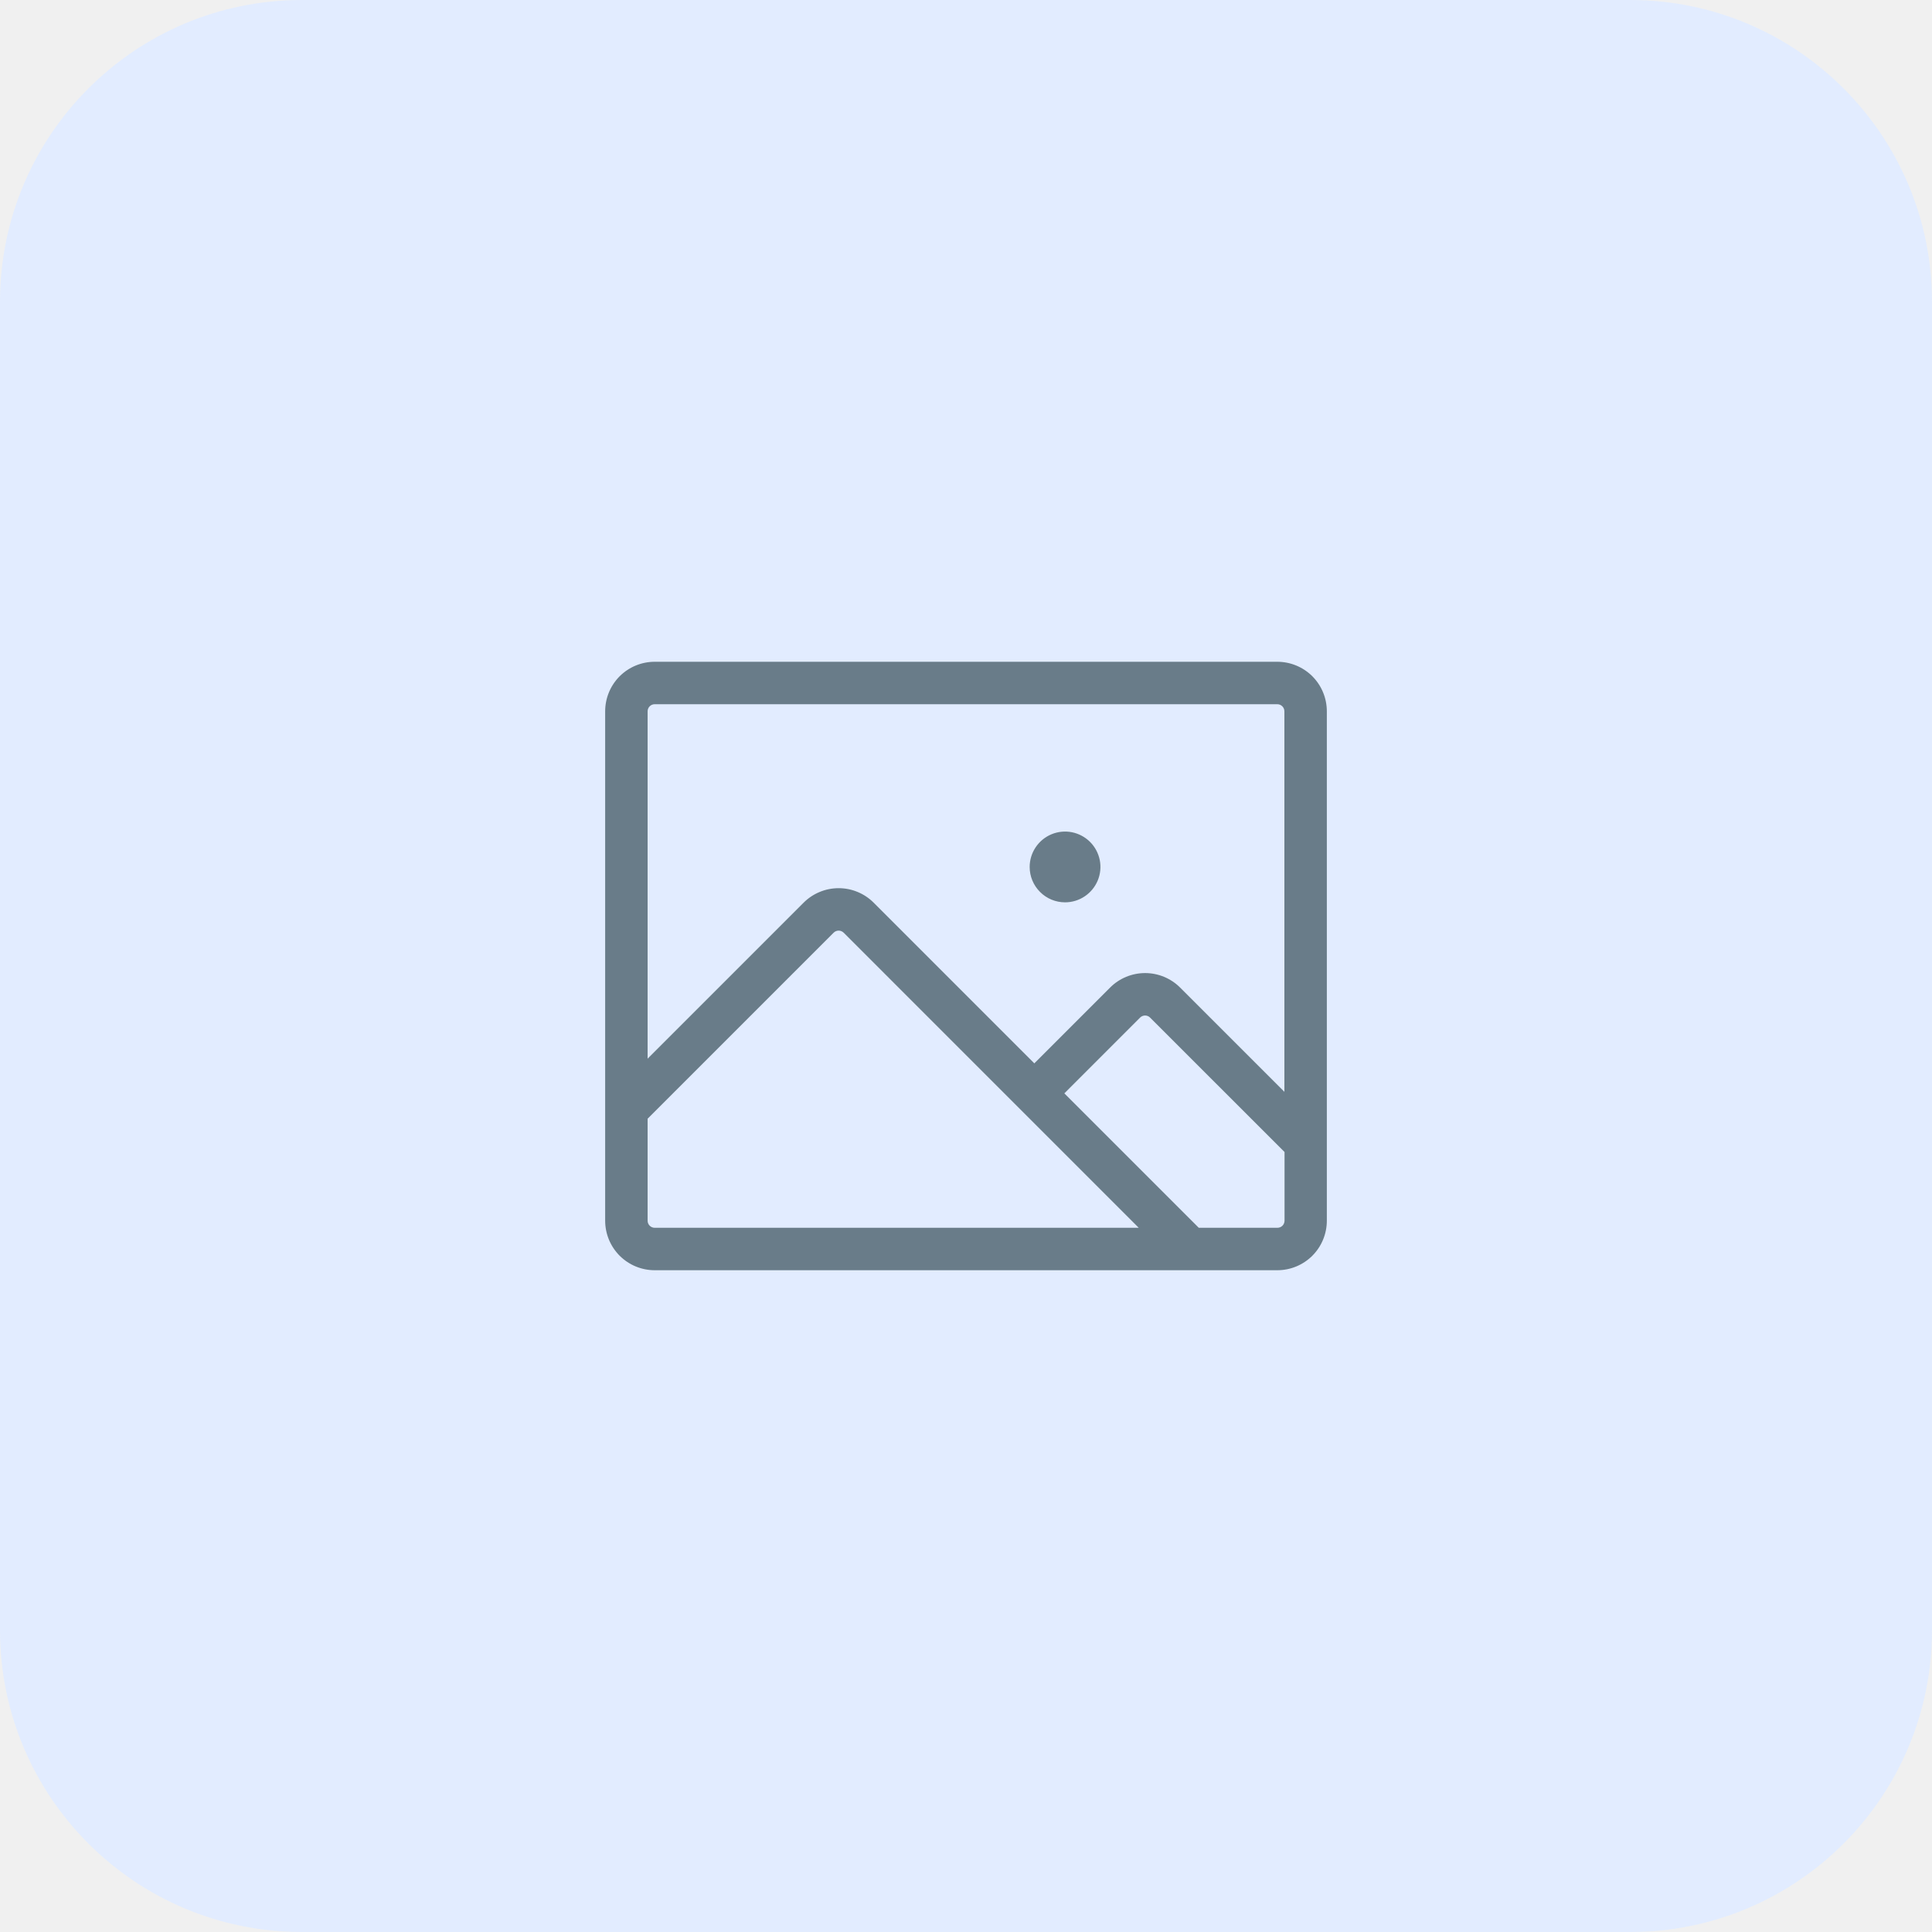
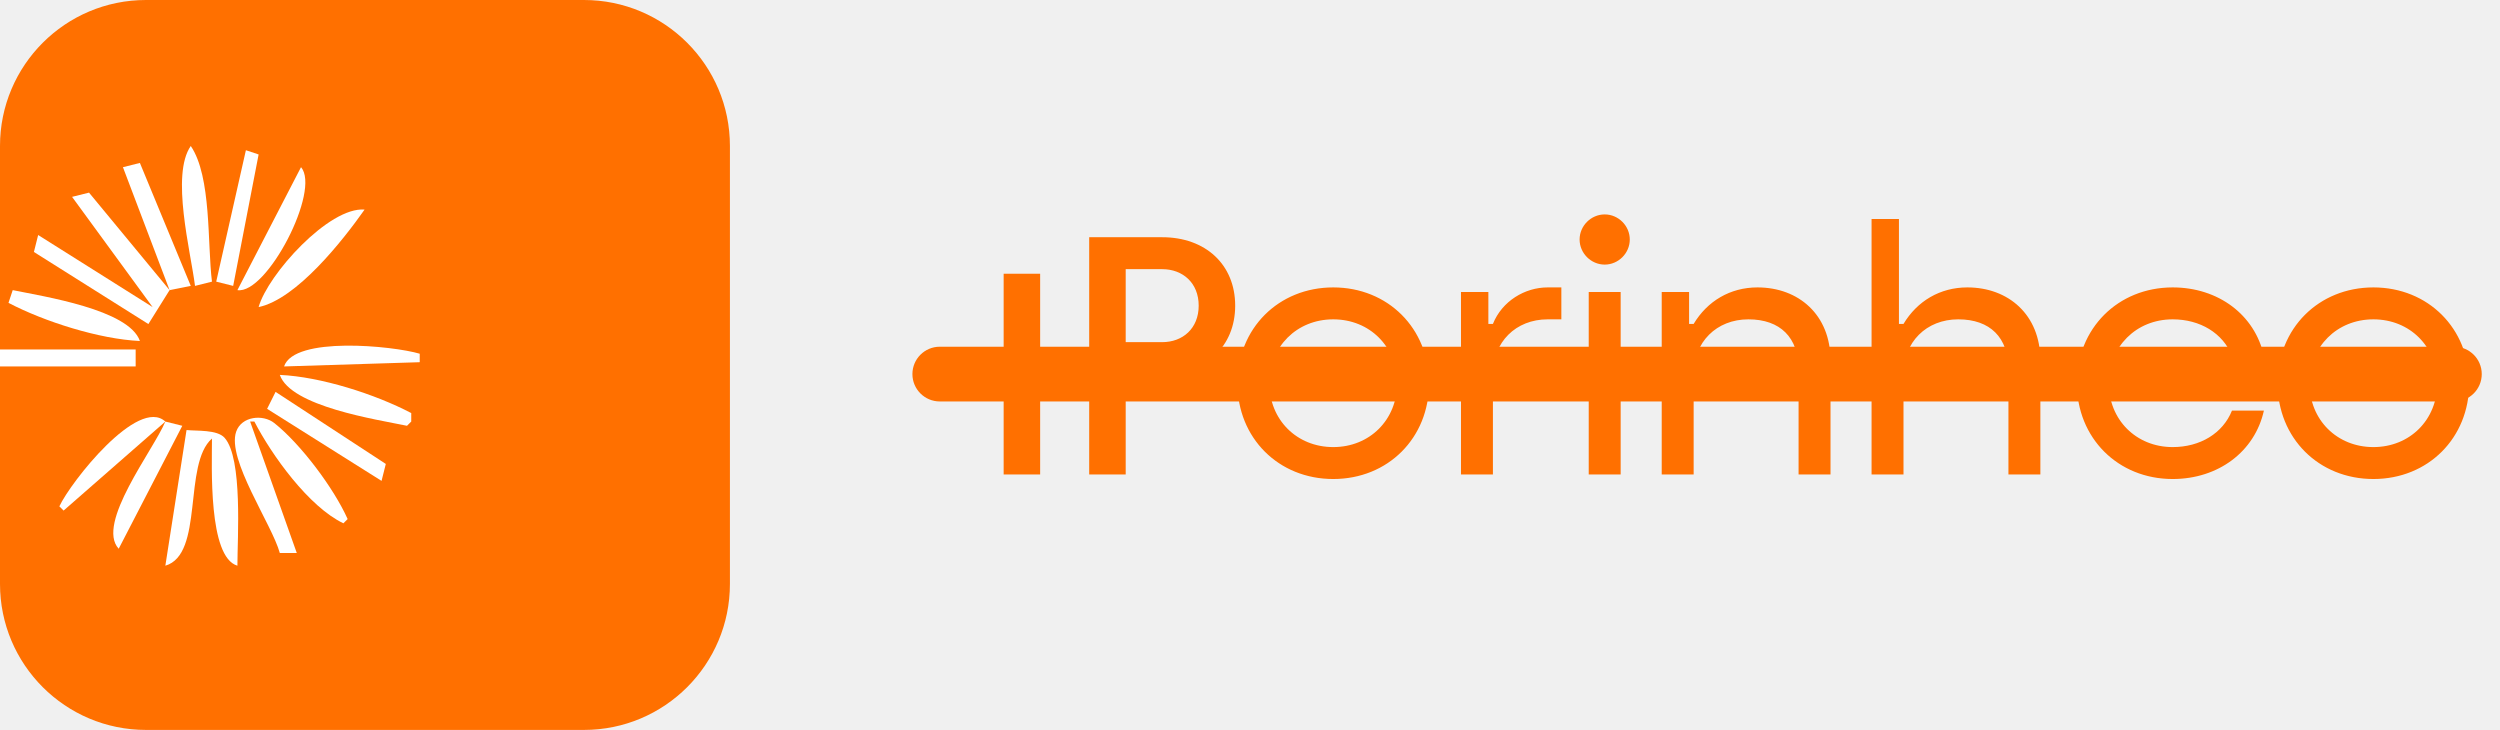
- <svg xmlns="http://www.w3.org/2000/svg" width="64" height="64" viewBox="0 0 64 64" fill="none">
-   <g clip-path="url(#clip0_122_19997)">
-     <rect width="64" height="64" rx="10" fill="#E2ECFF" />
-     <path d="M42.312 21.922H21.688C21.252 21.922 20.835 22.095 20.527 22.402C20.22 22.71 20.047 23.127 20.047 23.562V40.438C20.047 40.873 20.22 41.29 20.527 41.598C20.835 41.905 21.252 42.078 21.688 42.078H42.312C42.748 42.078 43.165 41.905 43.473 41.598C43.78 41.29 43.953 40.873 43.953 40.438V23.562C43.953 23.127 43.78 22.71 43.473 22.402C43.165 22.095 42.748 21.922 42.312 21.922ZM21.688 23.328H42.312C42.375 23.328 42.434 23.353 42.478 23.397C42.522 23.441 42.547 23.5 42.547 23.562V36.168L39.093 32.715C38.941 32.562 38.76 32.442 38.561 32.359C38.362 32.277 38.149 32.234 37.933 32.234C37.718 32.234 37.504 32.277 37.305 32.359C37.106 32.442 36.925 32.562 36.773 32.715L34.263 35.225L28.941 29.902C28.789 29.75 28.608 29.629 28.409 29.547C28.21 29.464 27.997 29.422 27.781 29.422C27.566 29.422 27.352 29.464 27.153 29.547C26.954 29.629 26.773 29.75 26.621 29.902L21.453 35.07V23.562C21.453 23.5 21.478 23.441 21.522 23.397C21.566 23.353 21.625 23.328 21.688 23.328ZM21.453 40.438V37.059L27.615 30.897C27.637 30.875 27.663 30.858 27.691 30.846C27.72 30.834 27.75 30.828 27.781 30.828C27.812 30.828 27.843 30.834 27.871 30.846C27.9 30.858 27.926 30.875 27.948 30.897L37.722 40.672H21.688C21.625 40.672 21.566 40.647 21.522 40.603C21.478 40.559 21.453 40.5 21.453 40.438ZM42.312 40.672H39.711L35.258 36.219L37.767 33.709C37.789 33.687 37.814 33.669 37.843 33.658C37.871 33.646 37.902 33.64 37.933 33.64C37.963 33.64 37.994 33.646 38.022 33.658C38.051 33.669 38.077 33.687 38.098 33.709L42.552 38.162V40.438C42.552 40.469 42.545 40.499 42.533 40.528C42.521 40.557 42.504 40.583 42.481 40.605C42.459 40.627 42.433 40.644 42.404 40.655C42.375 40.667 42.344 40.672 42.312 40.672ZM34.109 28.719C34.109 28.487 34.178 28.26 34.307 28.068C34.436 27.875 34.619 27.725 34.833 27.636C35.047 27.547 35.282 27.524 35.51 27.569C35.737 27.615 35.946 27.726 36.11 27.89C36.274 28.054 36.385 28.263 36.431 28.49C36.476 28.717 36.453 28.953 36.364 29.167C36.275 29.381 36.125 29.564 35.932 29.693C35.74 29.822 35.513 29.891 35.281 29.891C34.97 29.891 34.672 29.767 34.453 29.547C34.233 29.328 34.109 29.03 34.109 28.719Z" fill="#697C89" />
-   </g>
-   <defs>
-     <clipPath id="clip0_122_19997">
-       <rect width="64" height="64" rx="10" fill="white" />
-     </clipPath>
-   </defs>
+ <svg xmlns="http://www.w3.org/2000/svg" width="137" height="40" viewBox="0 0 137 40" fill="none">
+   <rect x="0" y="0" width="40" height="40" rx="8" fill="#FF7000" />
+   <path d="M10.454 8C9.351 9.583 10.447 13.769 10.687 15.667L11.616 15.434C11.357 13.389 11.6 9.676 10.454 8Z" fill="white" />
+   <path d="M13.475 8.232L11.849 15.434L12.778 15.667L14.172 8.465L13.475 8.232Z" fill="white" />
+   <path d="M6.737 9.162L9.293 15.899L4.879 10.556L3.949 10.788L8.363 16.828L2.091 12.879L1.858 13.808L8.131 17.758L9.293 15.899L10.454 15.667L7.666 8.929L6.737 9.162Z" fill="white" />
+   <path d="M16.495 9.162L13.01 15.899C14.63 16.144 17.593 10.416 16.495 9.162Z" fill="white" />
+   <path d="M14.172 16.828C16.262 16.387 18.783 13.184 19.98 11.485C18.03 11.321 14.673 15.044 14.172 16.828Z" fill="white" />
+   <path d="M0.697 15.899L0.465 16.596C2.43 17.627 5.448 18.585 7.667 18.687C7.065 16.957 2.38 16.247 0.697 15.899Z" fill="white" />
+   <path d="M0 19.151V20.081H7.434V19.151H0Z" fill="white" />
+   <path d="M15.566 20.081L23.001 19.849V19.384C21.526 18.948 16.121 18.409 15.566 20.081Z" fill="white" />
+   <path d="M15.334 20.545C15.937 22.278 20.623 22.985 22.304 23.333L22.536 23.101V22.636C20.558 21.598 17.567 20.643 15.334 20.545Z" fill="white" />
+   <path d="M15.101 21.475L14.637 22.404L20.909 26.353L21.142 25.424L15.101 21.475Z" fill="white" />
+   <path d="M3.253 27.748L3.485 27.98L9.061 23.101C7.564 21.726 3.877 26.41 3.253 27.748Z" fill="white" />
+   <path d="M15.333 30.303H16.263L13.707 23.101H13.94C14.892 24.948 16.925 27.775 18.818 28.677L19.051 28.445C18.299 26.759 16.49 24.343 15.034 23.185C14.413 22.691 13.238 22.803 12.942 23.656C12.418 25.172 14.904 28.735 15.333 30.303Z" fill="white" />
+   <path d="M9.061 23.101C8.412 24.66 5.234 28.699 6.505 30.071L9.99 23.333L9.061 23.101Z" fill="white" />
+   <path d="M10.222 23.566L9.061 31C11.195 30.376 10.012 25.441 11.616 24.031C11.616 25.517 11.401 30.53 13.01 31C13.009 29.505 13.312 25.119 12.307 23.991C11.899 23.533 10.788 23.627 10.222 23.566Z" fill="white" />
+   <path d="M50 20.5C50 19.672 50.672 19 51.5 19H134.5C135.328 19 136 19.672 136 20.5C136 21.328 135.328 22 134.5 22H51.5C50.672 22 50 21.328 50 20.5Z" fill="#FF7000" />
+   <path d="M55 15V26H57V15H55ZM59.688 26H61.688V20.5H63.688C66.062 20.5 67.688 19 67.688 16.75C67.688 14.5 66.062 13 63.688 13H59.688V26ZM61.688 18.75V14.75H63.688C64.812 14.75 65.688 15.5 65.688 16.75C65.688 18 64.812 18.75 63.688 18.75H61.688ZM73.062 26.25C76.062 26.25 78.312 24 78.312 21C78.312 18 76.062 15.75 73.062 15.75C70.062 15.75 67.812 18 67.812 21C67.812 24 70.062 26.25 73.062 26.25ZM73.062 24.5C71.062 24.5 69.562 23 69.562 21C69.562 19 71.062 17.5 73.062 17.5C75.062 17.5 76.562 19 76.562 21C76.562 23 75.062 24.5 73.062 24.5ZM80.062 26H81.812V20.5C81.812 18.75 83.062 17.5 84.812 17.5C85.062 17.5 85.312 17.5 85.562 17.5V15.75C85.312 15.75 85.062 15.75 84.812 15.75C83.562 15.75 82.312 16.5 81.812 17.75H81.562V16H80.062V26ZM87.062 26H88.812V16H87.062V26ZM87.938 14.5C88.688 14.5 89.312 13.875 89.312 13.125C89.312 12.375 88.688 11.75 87.938 11.75C87.188 11.75 86.562 12.375 86.562 13.125C86.562 13.875 87.188 14.5 87.938 14.5ZM91.062 26H92.812V20.5C92.812 18.75 94.062 17.5 95.812 17.5C97.562 17.5 98.562 18.5 98.562 20.25V26H100.312V19.75C100.312 17.25 98.562 15.75 96.312 15.75C94.812 15.75 93.562 16.5 92.812 17.75H92.562V16H91.062V26ZM102.562 26H104.312V20.5C104.312 18.75 105.562 17.5 107.312 17.5C109.062 17.5 110.062 18.5 110.062 20.25V26H111.812V19.75C111.812 17.25 110.062 15.75 107.812 15.75C106.312 15.75 105.062 16.5 104.312 17.75H104.062V12H102.562V26ZM119.062 26.25C121.562 26.25 123.562 24.75 124.062 22.5H122.312C121.812 23.75 120.562 24.5 119.062 24.5C117.062 24.5 115.562 23 115.562 21C115.562 19 117.062 17.5 119.062 17.5C120.562 17.5 121.812 18.25 122.312 19.5H124.062C123.562 17.25 121.562 15.75 119.062 15.75C116.062 15.75 113.812 18 113.812 21C113.812 24 116.062 26.25 119.062 26.25ZM130.062 26.25C133.062 26.25 135.312 24 135.312 21C135.312 18 133.062 15.75 130.062 15.75C127.062 15.75 124.812 18 124.812 21C124.812 24 127.062 26.25 130.062 26.25ZM130.062 24.5C128.062 24.5 126.562 23 126.562 21C126.562 19 128.062 17.5 130.062 17.5C132.062 17.5 133.562 19 133.562 21C133.562 23 132.062 24.5 130.062 24.5Z" fill="#FF7000" />
</svg>
